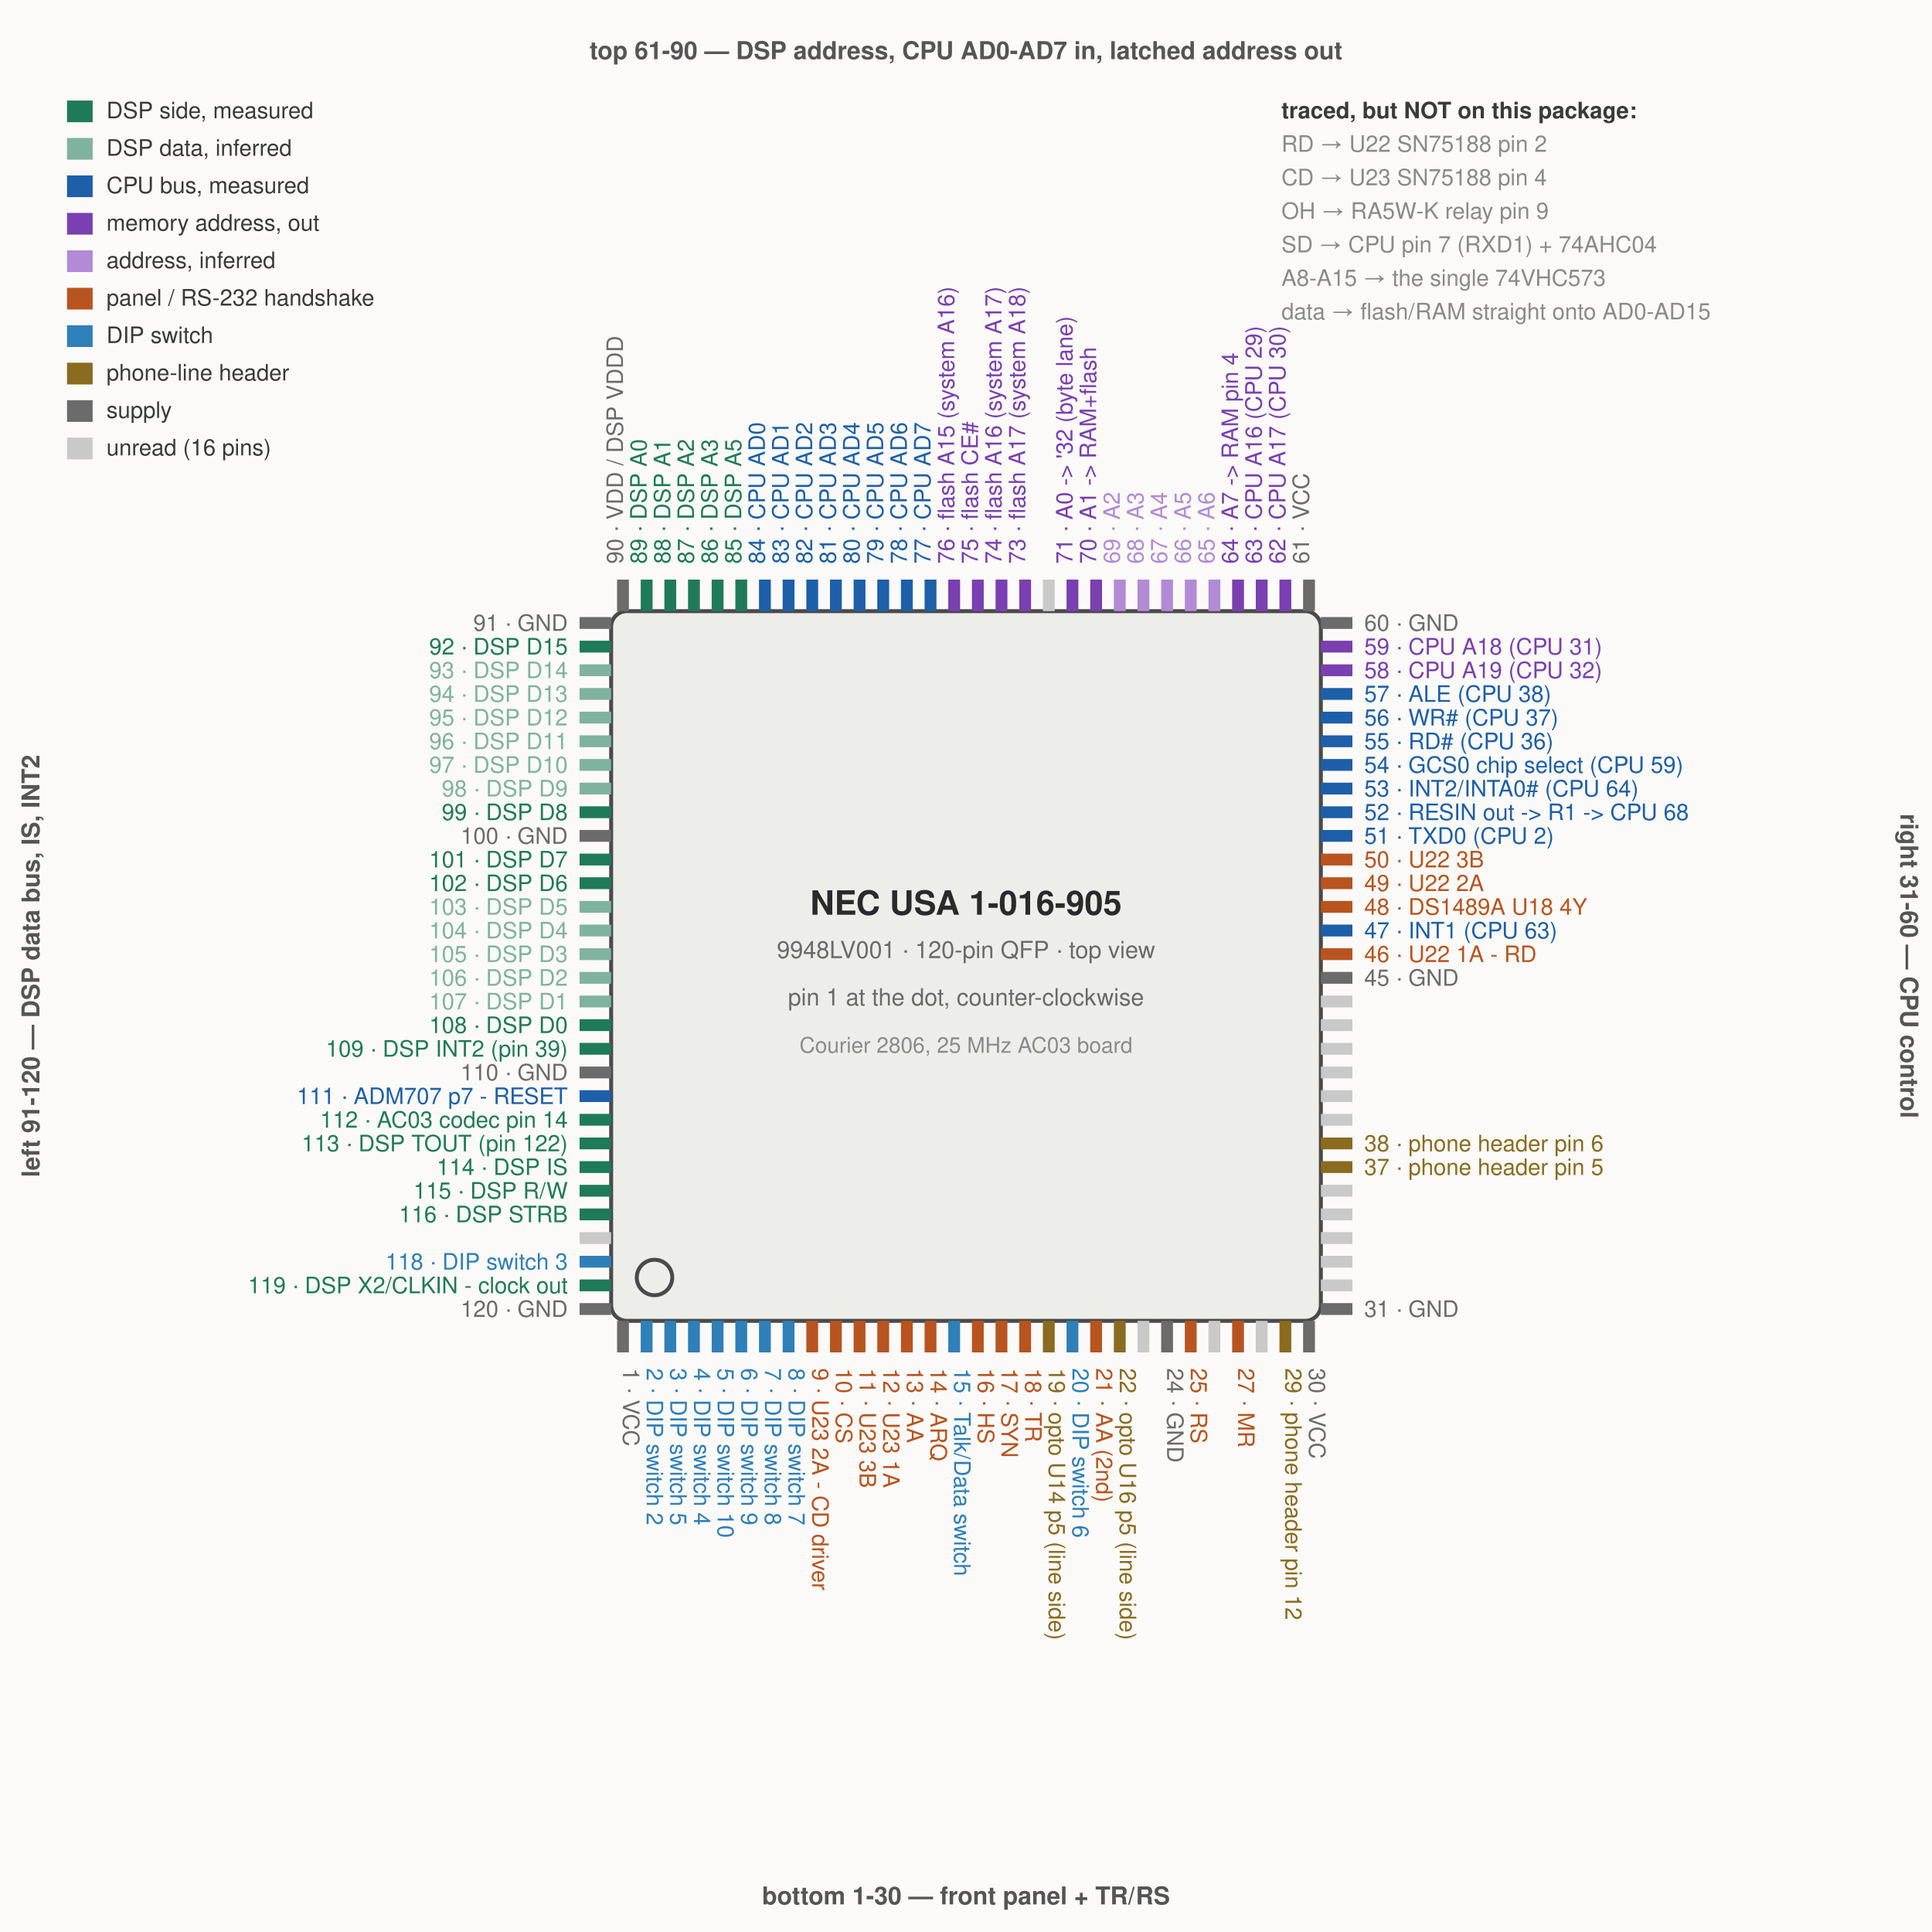
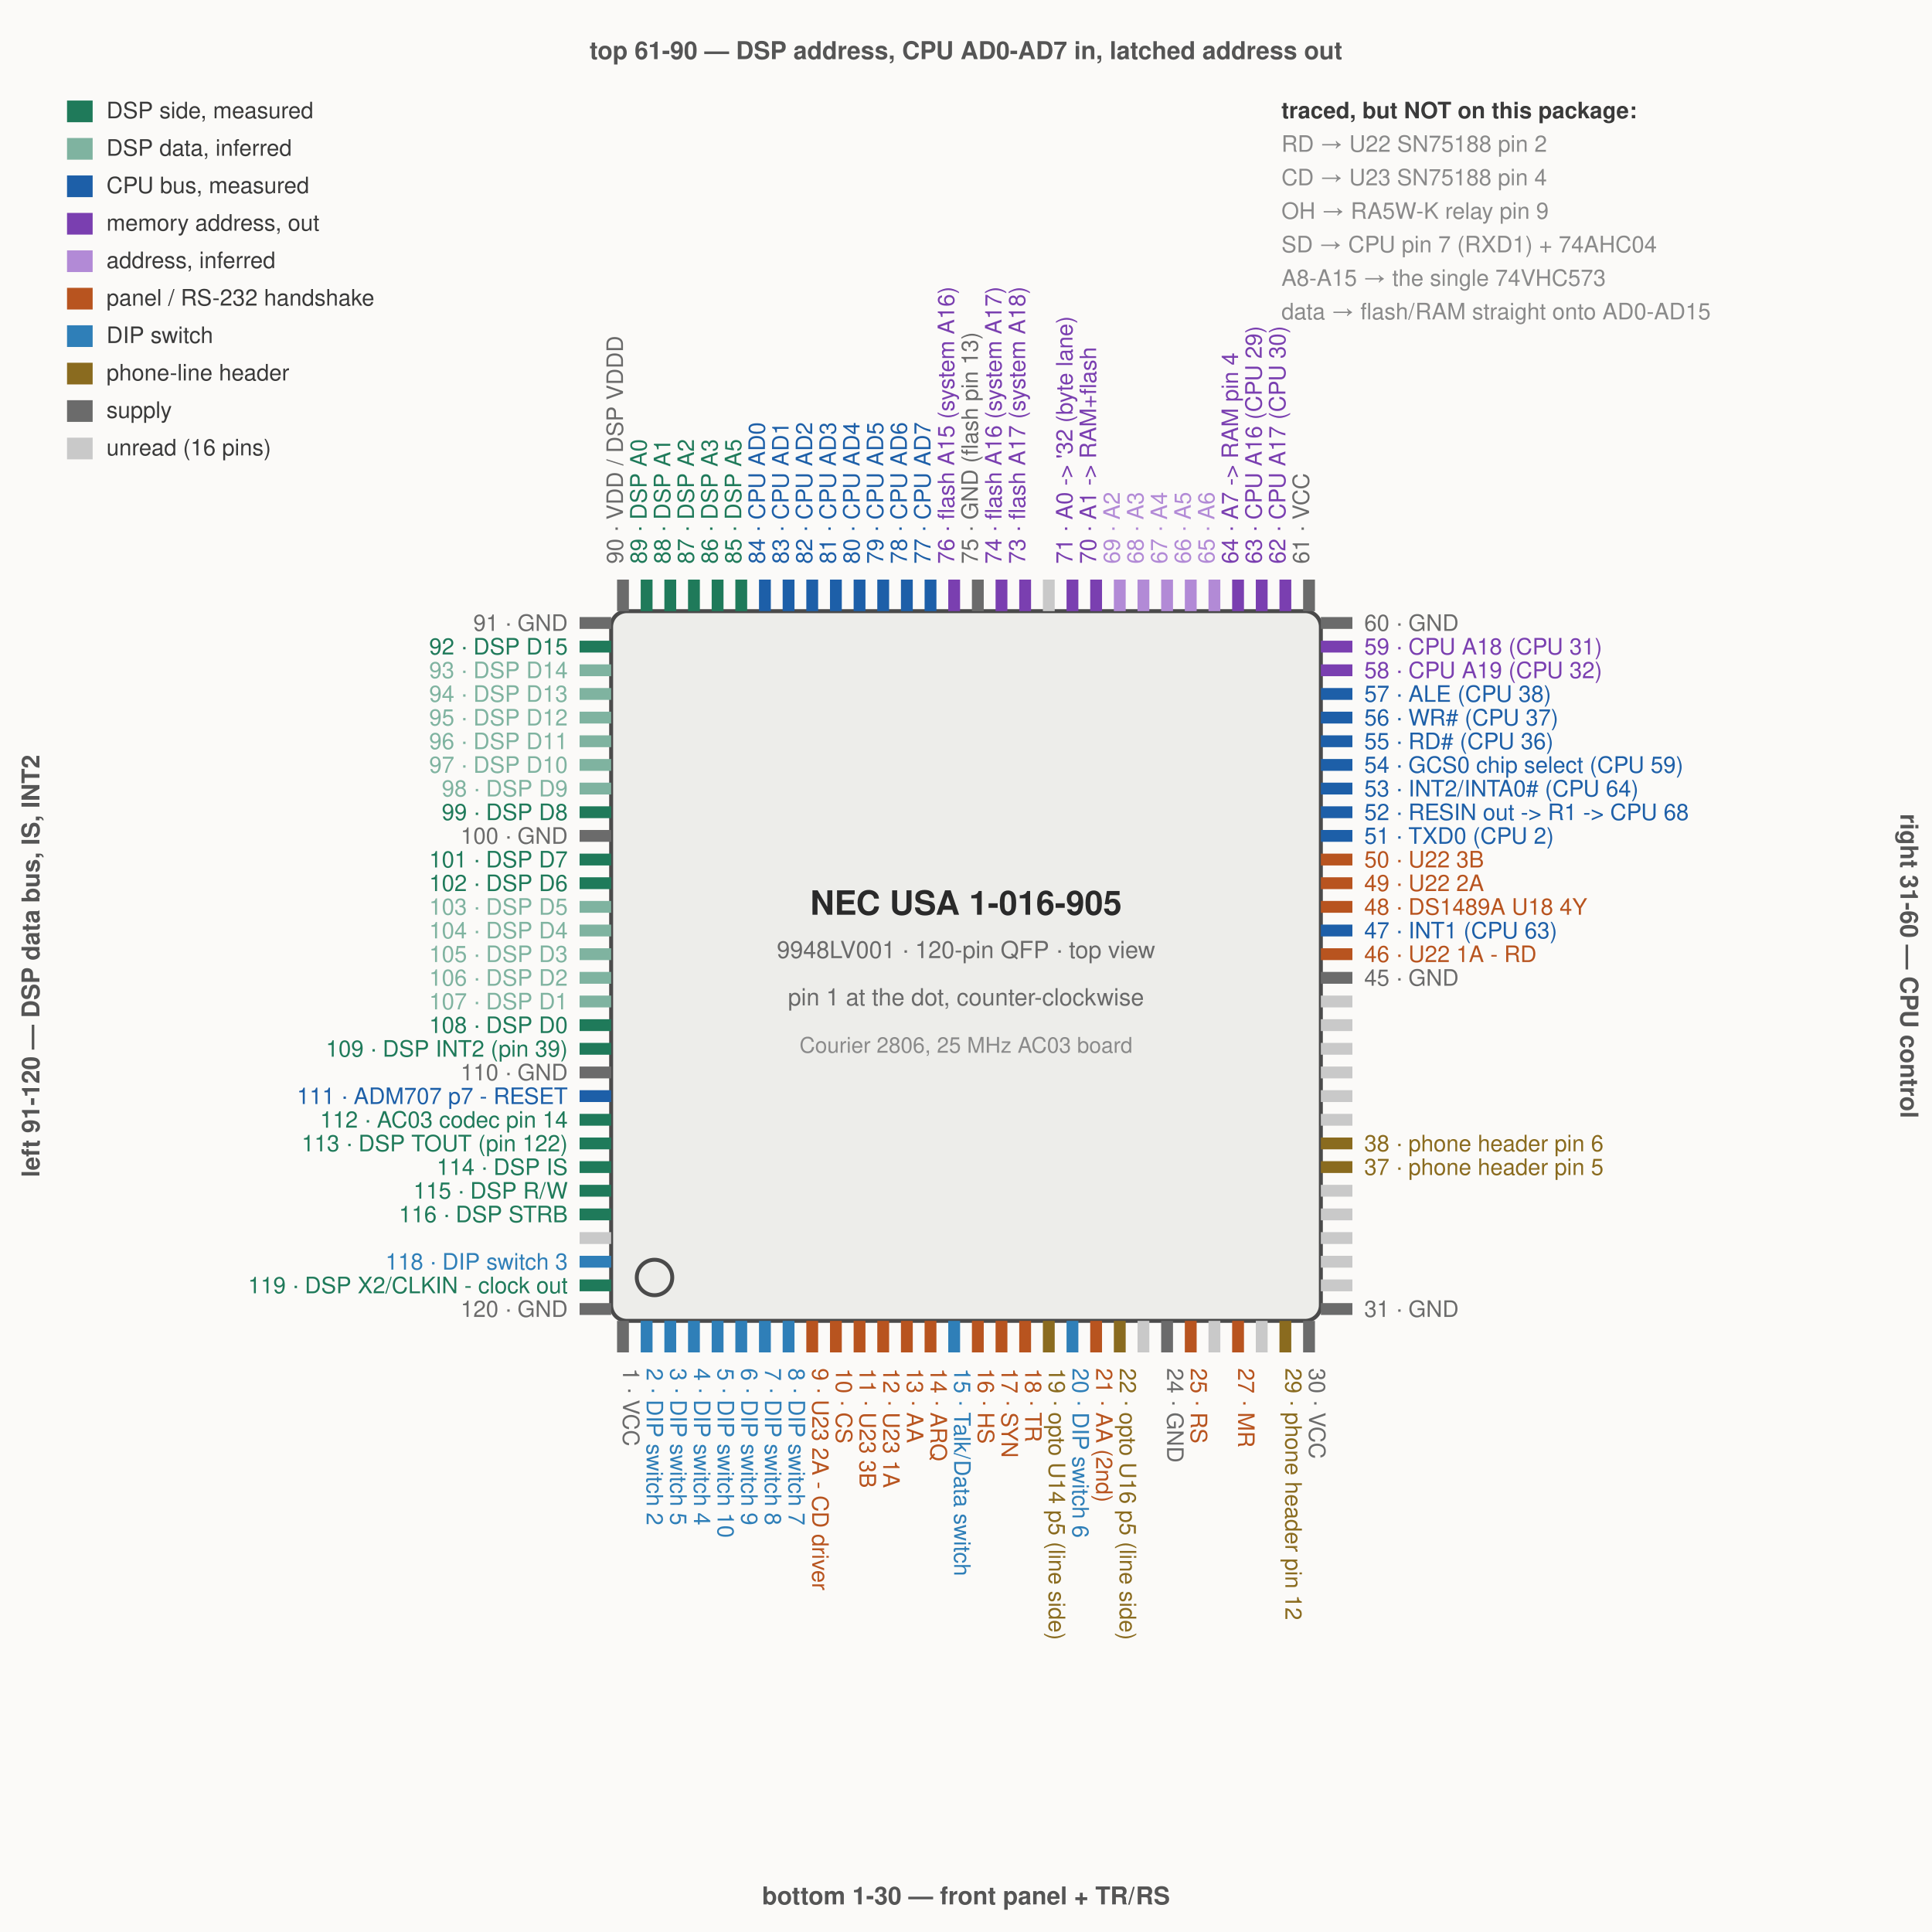
<svg xmlns="http://www.w3.org/2000/svg" viewBox="0 0 980 980" width="980" height="980" font-family="ui-sans-serif,Helvetica,Arial,sans-serif">
  <rect width="980" height="980" fill="#fbfaf8" />
  <rect x="310.0" y="310.0" width="360.0" height="360.0" rx="8" fill="#ededea" stroke="#4a4a4a" stroke-width="2" />
  <circle cx="332.0" cy="648.0" r="9" fill="none" stroke="#4a4a4a" stroke-width="2" />
  <text x="490.0" y="464.0" text-anchor="middle" font-size="17" font-weight="600" fill="#2a2a2a">NEC USA 1-016-905</text>
  <text x="490.0" y="486.0" text-anchor="middle" font-size="12" fill="#6a6a6a">9948LV001 · 120-pin QFP · top view</text>
  <text x="490.0" y="510.0" text-anchor="middle" font-size="12" fill="#6a6a6a">pin 1 at the dot, counter-clockwise</text>
  <text x="490.0" y="534.0" text-anchor="middle" font-size="11" fill="#8a8a8a">Courier 2806, 25 MHz AC03 board</text>
  <rect x="313.0" y="670.0" width="6.0" height="16.0" fill="#6b6b6b" />
  <text transform="translate(316.0,694.0) rotate(90)" font-size="11.5" fill="#6b6b6b">1 · VCC</text>
  <rect x="325.0" y="670.0" width="6.0" height="16.0" fill="#2f7fb8" />
  <text transform="translate(328.0,694.0) rotate(90)" font-size="11.5" fill="#2f7fb8">2 · DIP switch 2</text>
  <rect x="337.0" y="670.0" width="6.0" height="16.0" fill="#2f7fb8" />
  <text transform="translate(340.0,694.0) rotate(90)" font-size="11.5" fill="#2f7fb8">3 · DIP switch 5</text>
  <rect x="349.0" y="670.0" width="6.0" height="16.0" fill="#2f7fb8" />
  <text transform="translate(352.0,694.0) rotate(90)" font-size="11.5" fill="#2f7fb8">4 · DIP switch 4</text>
  <rect x="361.0" y="670.0" width="6.0" height="16.0" fill="#2f7fb8" />
  <text transform="translate(364.0,694.0) rotate(90)" font-size="11.5" fill="#2f7fb8">5 · DIP switch 10</text>
  <rect x="373.0" y="670.0" width="6.0" height="16.0" fill="#2f7fb8" />
  <text transform="translate(376.0,694.0) rotate(90)" font-size="11.5" fill="#2f7fb8">6 · DIP switch 9</text>
  <rect x="385.0" y="670.0" width="6.0" height="16.0" fill="#2f7fb8" />
  <text transform="translate(388.0,694.0) rotate(90)" font-size="11.5" fill="#2f7fb8">7 · DIP switch 8</text>
  <rect x="397.0" y="670.0" width="6.0" height="16.0" fill="#2f7fb8" />
  <text transform="translate(400.0,694.0) rotate(90)" font-size="11.5" fill="#2f7fb8">8 · DIP switch 7</text>
  <rect x="409.0" y="670.0" width="6.0" height="16.0" fill="#b8541f" />
  <text transform="translate(412.0,694.0) rotate(90)" font-size="11.5" fill="#b8541f">9 · U23 2A - CD driver</text>
  <rect x="421.0" y="670.0" width="6.0" height="16.0" fill="#b8541f" />
  <text transform="translate(424.0,694.0) rotate(90)" font-size="11.5" fill="#b8541f">10 · CS</text>
  <rect x="433.0" y="670.0" width="6.0" height="16.0" fill="#b8541f" />
  <text transform="translate(436.0,694.0) rotate(90)" font-size="11.5" fill="#b8541f">11 · U23 3B</text>
  <rect x="445.0" y="670.0" width="6.0" height="16.0" fill="#b8541f" />
  <text transform="translate(448.0,694.0) rotate(90)" font-size="11.5" fill="#b8541f">12 · U23 1A</text>
  <rect x="457.0" y="670.0" width="6.0" height="16.0" fill="#b8541f" />
  <text transform="translate(460.0,694.0) rotate(90)" font-size="11.5" fill="#b8541f">13 · AA</text>
  <rect x="469.0" y="670.0" width="6.0" height="16.0" fill="#b8541f" />
  <text transform="translate(472.0,694.0) rotate(90)" font-size="11.5" fill="#b8541f">14 · ARQ</text>
  <rect x="481.0" y="670.0" width="6.0" height="16.0" fill="#2f7fb8" />
  <text transform="translate(484.0,694.0) rotate(90)" font-size="11.5" fill="#2f7fb8">15 · Talk/Data switch</text>
  <rect x="493.0" y="670.0" width="6.0" height="16.0" fill="#b8541f" />
  <text transform="translate(496.0,694.0) rotate(90)" font-size="11.5" fill="#b8541f">16 · HS</text>
  <rect x="505.0" y="670.0" width="6.0" height="16.0" fill="#b8541f" />
  <text transform="translate(508.0,694.0) rotate(90)" font-size="11.5" fill="#b8541f">17 · SYN</text>
  <rect x="517.0" y="670.0" width="6.0" height="16.0" fill="#b8541f" />
  <text transform="translate(520.0,694.0) rotate(90)" font-size="11.5" fill="#b8541f">18 · TR</text>
  <rect x="529.0" y="670.0" width="6.0" height="16.0" fill="#8a6b1f" />
  <text transform="translate(532.0,694.0) rotate(90)" font-size="11.5" fill="#8a6b1f">19 · opto U14 p5 (line side)</text>
  <rect x="541.0" y="670.0" width="6.0" height="16.0" fill="#2f7fb8" />
  <text transform="translate(544.0,694.0) rotate(90)" font-size="11.5" fill="#2f7fb8">20 · DIP switch 6</text>
  <rect x="553.0" y="670.0" width="6.0" height="16.0" fill="#b8541f" />
  <text transform="translate(556.0,694.0) rotate(90)" font-size="11.5" fill="#b8541f">21 · AA (2nd)</text>
  <rect x="565.0" y="670.0" width="6.0" height="16.0" fill="#8a6b1f" />
  <text transform="translate(568.0,694.0) rotate(90)" font-size="11.5" fill="#8a6b1f">22 · opto U16 p5 (line side)</text>
  <rect x="577.0" y="670.0" width="6.0" height="16.0" fill="#c9c9c9" />
  <rect x="589.0" y="670.0" width="6.0" height="16.0" fill="#6b6b6b" />
  <text transform="translate(592.0,694.0) rotate(90)" font-size="11.5" fill="#6b6b6b">24 · GND</text>
  <rect x="601.0" y="670.0" width="6.0" height="16.0" fill="#b8541f" />
  <text transform="translate(604.0,694.0) rotate(90)" font-size="11.5" fill="#b8541f">25 · RS</text>
  <rect x="613.0" y="670.0" width="6.0" height="16.0" fill="#c9c9c9" />
  <rect x="625.0" y="670.0" width="6.0" height="16.0" fill="#b8541f" />
  <text transform="translate(628.0,694.0) rotate(90)" font-size="11.5" fill="#b8541f">27 · MR</text>
  <rect x="637.0" y="670.0" width="6.0" height="16.0" fill="#c9c9c9" />
  <rect x="649.0" y="670.0" width="6.0" height="16.0" fill="#8a6b1f" />
  <text transform="translate(652.0,694.0) rotate(90)" font-size="11.5" fill="#8a6b1f">29 · phone header pin 12</text>
  <rect x="661.0" y="670.0" width="6.0" height="16.0" fill="#6b6b6b" />
  <text transform="translate(664.0,694.0) rotate(90)" font-size="11.5" fill="#6b6b6b">30 · VCC</text>
  <rect x="670.0" y="661.0" width="16.0" height="6.0" fill="#6b6b6b" />
  <text x="692.0" y="668.0" font-size="11.5" fill="#6b6b6b">31 · GND</text>
  <rect x="670.0" y="649.0" width="16.0" height="6.0" fill="#c9c9c9" />
  <rect x="670.0" y="637.0" width="16.0" height="6.0" fill="#c9c9c9" />
  <rect x="670.0" y="625.0" width="16.0" height="6.0" fill="#c9c9c9" />
  <rect x="670.0" y="613.0" width="16.0" height="6.0" fill="#c9c9c9" />
  <rect x="670.0" y="601.0" width="16.0" height="6.0" fill="#c9c9c9" />
  <rect x="670.0" y="589.0" width="16.0" height="6.0" fill="#8a6b1f" />
  <text x="692.0" y="596.0" font-size="11.5" fill="#8a6b1f">37 · phone header pin 5</text>
  <rect x="670.0" y="577.0" width="16.0" height="6.0" fill="#8a6b1f" />
  <text x="692.0" y="584.0" font-size="11.5" fill="#8a6b1f">38 · phone header pin 6</text>
  <rect x="670.0" y="565.0" width="16.0" height="6.0" fill="#c9c9c9" />
  <rect x="670.0" y="553.0" width="16.0" height="6.0" fill="#c9c9c9" />
  <rect x="670.0" y="541.0" width="16.0" height="6.0" fill="#c9c9c9" />
  <rect x="670.0" y="529.0" width="16.0" height="6.0" fill="#c9c9c9" />
  <rect x="670.0" y="517.0" width="16.0" height="6.0" fill="#c9c9c9" />
  <rect x="670.0" y="505.0" width="16.0" height="6.0" fill="#c9c9c9" />
  <rect x="670.0" y="493.0" width="16.0" height="6.0" fill="#6b6b6b" />
  <text x="692.0" y="500.0" font-size="11.5" fill="#6b6b6b">45 · GND</text>
  <rect x="670.0" y="481.0" width="16.0" height="6.0" fill="#b8541f" />
  <text x="692.0" y="488.0" font-size="11.5" fill="#b8541f">46 · U22 1A - RD</text>
  <rect x="670.0" y="469.0" width="16.0" height="6.0" fill="#1d5fa8" />
  <text x="692.0" y="476.0" font-size="11.5" fill="#1d5fa8">47 · INT1 (CPU 63)</text>
  <rect x="670.0" y="457.0" width="16.0" height="6.0" fill="#b8541f" />
  <text x="692.0" y="464.0" font-size="11.5" fill="#b8541f">48 · DS1489A U18 4Y</text>
  <rect x="670.0" y="445.0" width="16.0" height="6.0" fill="#b8541f" />
  <text x="692.0" y="452.0" font-size="11.5" fill="#b8541f">49 · U22 2A</text>
  <rect x="670.0" y="433.0" width="16.0" height="6.0" fill="#b8541f" />
  <text x="692.0" y="440.0" font-size="11.5" fill="#b8541f">50 · U22 3B</text>
  <rect x="670.0" y="421.0" width="16.0" height="6.0" fill="#1d5fa8" />
  <text x="692.0" y="428.0" font-size="11.5" fill="#1d5fa8">51 · TXD0 (CPU 2)</text>
  <rect x="670.0" y="409.0" width="16.0" height="6.0" fill="#1d5fa8" />
  <text x="692.0" y="416.0" font-size="11.5" fill="#1d5fa8">52 · RESIN out -&gt; R1 -&gt; CPU 68</text>
  <rect x="670.0" y="397.0" width="16.0" height="6.0" fill="#1d5fa8" />
  <text x="692.0" y="404.0" font-size="11.5" fill="#1d5fa8">53 · INT2/INTA0# (CPU 64)</text>
  <rect x="670.0" y="385.0" width="16.0" height="6.0" fill="#1d5fa8" />
  <text x="692.0" y="392.0" font-size="11.5" fill="#1d5fa8">54 · GCS0 chip select (CPU 59)</text>
  <rect x="670.0" y="373.0" width="16.0" height="6.0" fill="#1d5fa8" />
  <text x="692.0" y="380.0" font-size="11.5" fill="#1d5fa8">55 · RD#  (CPU 36)</text>
  <rect x="670.0" y="361.0" width="16.0" height="6.0" fill="#1d5fa8" />
  <text x="692.0" y="368.0" font-size="11.5" fill="#1d5fa8">56 · WR#  (CPU 37)</text>
  <rect x="670.0" y="349.0" width="16.0" height="6.0" fill="#1d5fa8" />
  <text x="692.0" y="356.0" font-size="11.5" fill="#1d5fa8">57 · ALE  (CPU 38)</text>
  <rect x="670.0" y="337.0" width="16.0" height="6.0" fill="#7a3fb0" />
  <text x="692.0" y="344.0" font-size="11.5" fill="#7a3fb0">58 · CPU A19 (CPU 32)</text>
  <rect x="670.0" y="325.0" width="16.0" height="6.0" fill="#7a3fb0" />
  <text x="692.0" y="332.0" font-size="11.5" fill="#7a3fb0">59 · CPU A18 (CPU 31)</text>
  <rect x="670.0" y="313.0" width="16.0" height="6.0" fill="#6b6b6b" />
  <text x="692.0" y="320.0" font-size="11.5" fill="#6b6b6b">60 · GND</text>
  <rect x="661.0" y="294.0" width="6.0" height="16.0" fill="#6b6b6b" />
  <text transform="translate(664.0,286.0) rotate(-90)" font-size="11.5" fill="#6b6b6b">61 · VCC</text>
  <rect x="649.0" y="294.0" width="6.0" height="16.0" fill="#7a3fb0" />
  <text transform="translate(652.0,286.0) rotate(-90)" font-size="11.5" fill="#7a3fb0">62 · CPU A17 (CPU 30)</text>
  <rect x="637.0" y="294.0" width="6.0" height="16.0" fill="#7a3fb0" />
  <text transform="translate(640.0,286.0) rotate(-90)" font-size="11.5" fill="#7a3fb0">63 · CPU A16 (CPU 29)</text>
  <rect x="625.0" y="294.0" width="6.0" height="16.0" fill="#7a3fb0" />
  <text transform="translate(628.0,286.0) rotate(-90)" font-size="11.5" fill="#7a3fb0">64 · A7 -&gt; RAM pin 4</text>
  <rect x="613.0" y="294.0" width="6.0" height="16.0" fill="#b28ad6" />
  <text transform="translate(616.0,286.0) rotate(-90)" font-size="11.5" fill="#b28ad6">65 · A6</text>
  <rect x="601.0" y="294.0" width="6.0" height="16.0" fill="#b28ad6" />
  <text transform="translate(604.0,286.0) rotate(-90)" font-size="11.5" fill="#b28ad6">66 · A5</text>
  <rect x="589.0" y="294.0" width="6.0" height="16.0" fill="#b28ad6" />
  <text transform="translate(592.0,286.0) rotate(-90)" font-size="11.5" fill="#b28ad6">67 · A4</text>
  <rect x="577.0" y="294.0" width="6.0" height="16.0" fill="#b28ad6" />
  <text transform="translate(580.0,286.0) rotate(-90)" font-size="11.5" fill="#b28ad6">68 · A3</text>
  <rect x="565.0" y="294.0" width="6.0" height="16.0" fill="#b28ad6" />
  <text transform="translate(568.0,286.0) rotate(-90)" font-size="11.5" fill="#b28ad6">69 · A2</text>
  <rect x="553.0" y="294.0" width="6.0" height="16.0" fill="#7a3fb0" />
  <text transform="translate(556.0,286.0) rotate(-90)" font-size="11.5" fill="#7a3fb0">70 · A1 -&gt; RAM+flash</text>
  <rect x="541.0" y="294.0" width="6.0" height="16.0" fill="#7a3fb0" />
  <text transform="translate(544.0,286.0) rotate(-90)" font-size="11.5" fill="#7a3fb0">71 · A0 -&gt; '32 (byte lane)</text>
  <rect x="529.0" y="294.0" width="6.0" height="16.0" fill="#c9c9c9" />
  <rect x="517.0" y="294.0" width="6.0" height="16.0" fill="#7a3fb0" />
  <text transform="translate(520.0,286.0) rotate(-90)" font-size="11.5" fill="#7a3fb0">73 · flash A17 (system A18)</text>
  <rect x="505.0" y="294.0" width="6.0" height="16.0" fill="#7a3fb0" />
  <text transform="translate(508.0,286.0) rotate(-90)" font-size="11.5" fill="#7a3fb0">74 · flash A16 (system A17)</text>
-   <rect x="493.0" y="294.0" width="6.0" height="16.0" fill="#7a3fb0" />
-   <text transform="translate(496.0,286.0) rotate(-90)" font-size="11.5" fill="#7a3fb0">75 · flash CE#</text>
+   <rect x="493.0" y="294.0" width="6.0" height="16.0" fill="#6b6b6b" />
+   <text transform="translate(496.0,286.0) rotate(-90)" font-size="11.5" fill="#6b6b6b">75 · GND (flash pin 13)</text>
  <rect x="481.0" y="294.0" width="6.0" height="16.0" fill="#7a3fb0" />
  <text transform="translate(484.0,286.0) rotate(-90)" font-size="11.5" fill="#7a3fb0">76 · flash A15 (system A16)</text>
  <rect x="469.0" y="294.0" width="6.0" height="16.0" fill="#1d5fa8" />
  <text transform="translate(472.0,286.0) rotate(-90)" font-size="11.5" fill="#1d5fa8">77 · CPU AD7</text>
  <rect x="457.0" y="294.0" width="6.0" height="16.0" fill="#1d5fa8" />
  <text transform="translate(460.0,286.0) rotate(-90)" font-size="11.5" fill="#1d5fa8">78 · CPU AD6</text>
  <rect x="445.0" y="294.0" width="6.0" height="16.0" fill="#1d5fa8" />
  <text transform="translate(448.0,286.0) rotate(-90)" font-size="11.5" fill="#1d5fa8">79 · CPU AD5</text>
  <rect x="433.0" y="294.0" width="6.0" height="16.0" fill="#1d5fa8" />
  <text transform="translate(436.0,286.0) rotate(-90)" font-size="11.5" fill="#1d5fa8">80 · CPU AD4</text>
  <rect x="421.0" y="294.0" width="6.0" height="16.0" fill="#1d5fa8" />
  <text transform="translate(424.0,286.0) rotate(-90)" font-size="11.5" fill="#1d5fa8">81 · CPU AD3</text>
  <rect x="409.0" y="294.0" width="6.0" height="16.0" fill="#1d5fa8" />
  <text transform="translate(412.0,286.0) rotate(-90)" font-size="11.5" fill="#1d5fa8">82 · CPU AD2</text>
  <rect x="397.0" y="294.0" width="6.0" height="16.0" fill="#1d5fa8" />
  <text transform="translate(400.0,286.0) rotate(-90)" font-size="11.5" fill="#1d5fa8">83 · CPU AD1</text>
  <rect x="385.0" y="294.0" width="6.0" height="16.0" fill="#1d5fa8" />
  <text transform="translate(388.0,286.0) rotate(-90)" font-size="11.5" fill="#1d5fa8">84 · CPU AD0</text>
  <rect x="373.0" y="294.0" width="6.0" height="16.0" fill="#1f7a5a" />
  <text transform="translate(376.0,286.0) rotate(-90)" font-size="11.5" fill="#1f7a5a">85 · DSP A5</text>
  <rect x="361.0" y="294.0" width="6.0" height="16.0" fill="#1f7a5a" />
  <text transform="translate(364.0,286.0) rotate(-90)" font-size="11.5" fill="#1f7a5a">86 · DSP A3</text>
  <rect x="349.0" y="294.0" width="6.0" height="16.0" fill="#1f7a5a" />
  <text transform="translate(352.0,286.0) rotate(-90)" font-size="11.5" fill="#1f7a5a">87 · DSP A2</text>
  <rect x="337.0" y="294.0" width="6.0" height="16.0" fill="#1f7a5a" />
  <text transform="translate(340.0,286.0) rotate(-90)" font-size="11.5" fill="#1f7a5a">88 · DSP A1</text>
  <rect x="325.0" y="294.0" width="6.0" height="16.0" fill="#1f7a5a" />
  <text transform="translate(328.0,286.0) rotate(-90)" font-size="11.5" fill="#1f7a5a">89 · DSP A0</text>
  <rect x="313.0" y="294.0" width="6.0" height="16.0" fill="#6b6b6b" />
  <text transform="translate(316.0,286.0) rotate(-90)" font-size="11.5" fill="#6b6b6b">90 · VDD / DSP VDDD</text>
  <rect x="294.0" y="313.0" width="16.0" height="6.0" fill="#6b6b6b" />
  <text x="288.0" y="320.0" text-anchor="end" font-size="11.5" fill="#6b6b6b">91 · GND</text>
  <rect x="294.0" y="325.0" width="16.0" height="6.0" fill="#1f7a5a" />
  <text x="288.0" y="332.0" text-anchor="end" font-size="11.5" fill="#1f7a5a">92 · DSP D15</text>
  <rect x="294.0" y="337.0" width="16.0" height="6.0" fill="#7fb3a0" />
  <text x="288.0" y="344.0" text-anchor="end" font-size="11.5" fill="#7fb3a0">93 · DSP D14</text>
  <rect x="294.0" y="349.0" width="16.0" height="6.0" fill="#7fb3a0" />
  <text x="288.0" y="356.0" text-anchor="end" font-size="11.5" fill="#7fb3a0">94 · DSP D13</text>
  <rect x="294.0" y="361.0" width="16.0" height="6.0" fill="#7fb3a0" />
  <text x="288.0" y="368.0" text-anchor="end" font-size="11.5" fill="#7fb3a0">95 · DSP D12</text>
  <rect x="294.0" y="373.0" width="16.0" height="6.0" fill="#7fb3a0" />
  <text x="288.0" y="380.0" text-anchor="end" font-size="11.5" fill="#7fb3a0">96 · DSP D11</text>
  <rect x="294.0" y="385.0" width="16.0" height="6.0" fill="#7fb3a0" />
  <text x="288.0" y="392.0" text-anchor="end" font-size="11.5" fill="#7fb3a0">97 · DSP D10</text>
  <rect x="294.0" y="397.0" width="16.0" height="6.0" fill="#7fb3a0" />
  <text x="288.0" y="404.0" text-anchor="end" font-size="11.5" fill="#7fb3a0">98 · DSP D9</text>
  <rect x="294.0" y="409.0" width="16.0" height="6.0" fill="#1f7a5a" />
  <text x="288.0" y="416.0" text-anchor="end" font-size="11.5" fill="#1f7a5a">99 · DSP D8</text>
  <rect x="294.0" y="421.0" width="16.0" height="6.0" fill="#6b6b6b" />
  <text x="288.0" y="428.0" text-anchor="end" font-size="11.5" fill="#6b6b6b">100 · GND</text>
  <rect x="294.0" y="433.0" width="16.0" height="6.0" fill="#1f7a5a" />
  <text x="288.0" y="440.0" text-anchor="end" font-size="11.5" fill="#1f7a5a">101 · DSP D7</text>
  <rect x="294.0" y="445.0" width="16.0" height="6.0" fill="#1f7a5a" />
  <text x="288.0" y="452.0" text-anchor="end" font-size="11.5" fill="#1f7a5a">102 · DSP D6</text>
  <rect x="294.0" y="457.0" width="16.0" height="6.0" fill="#7fb3a0" />
  <text x="288.0" y="464.0" text-anchor="end" font-size="11.5" fill="#7fb3a0">103 · DSP D5</text>
  <rect x="294.0" y="469.0" width="16.0" height="6.0" fill="#7fb3a0" />
  <text x="288.0" y="476.0" text-anchor="end" font-size="11.5" fill="#7fb3a0">104 · DSP D4</text>
  <rect x="294.0" y="481.0" width="16.0" height="6.0" fill="#7fb3a0" />
  <text x="288.0" y="488.0" text-anchor="end" font-size="11.5" fill="#7fb3a0">105 · DSP D3</text>
  <rect x="294.0" y="493.0" width="16.0" height="6.0" fill="#7fb3a0" />
  <text x="288.0" y="500.0" text-anchor="end" font-size="11.5" fill="#7fb3a0">106 · DSP D2</text>
  <rect x="294.0" y="505.0" width="16.0" height="6.0" fill="#7fb3a0" />
  <text x="288.0" y="512.0" text-anchor="end" font-size="11.5" fill="#7fb3a0">107 · DSP D1</text>
  <rect x="294.0" y="517.0" width="16.0" height="6.0" fill="#1f7a5a" />
  <text x="288.0" y="524.0" text-anchor="end" font-size="11.5" fill="#1f7a5a">108 · DSP D0</text>
  <rect x="294.0" y="529.0" width="16.0" height="6.0" fill="#1f7a5a" />
  <text x="288.0" y="536.0" text-anchor="end" font-size="11.5" fill="#1f7a5a">109 · DSP INT2 (pin 39)</text>
  <rect x="294.0" y="541.0" width="16.0" height="6.0" fill="#6b6b6b" />
  <text x="288.0" y="548.0" text-anchor="end" font-size="11.5" fill="#6b6b6b">110 · GND</text>
  <rect x="294.0" y="553.0" width="16.0" height="6.0" fill="#1d5fa8" />
  <text x="288.0" y="560.0" text-anchor="end" font-size="11.5" fill="#1d5fa8">111 · ADM707 p7 - RESET</text>
  <rect x="294.0" y="565.0" width="16.0" height="6.0" fill="#1f7a5a" />
  <text x="288.0" y="572.0" text-anchor="end" font-size="11.5" fill="#1f7a5a">112 · AC03 codec pin 14</text>
  <rect x="294.0" y="577.0" width="16.0" height="6.0" fill="#1f7a5a" />
  <text x="288.0" y="584.0" text-anchor="end" font-size="11.5" fill="#1f7a5a">113 · DSP TOUT (pin 122)</text>
  <rect x="294.0" y="589.0" width="16.0" height="6.0" fill="#1f7a5a" />
  <text x="288.0" y="596.0" text-anchor="end" font-size="11.5" fill="#1f7a5a">114 · DSP IS</text>
  <rect x="294.0" y="601.0" width="16.0" height="6.0" fill="#1f7a5a" />
  <text x="288.0" y="608.0" text-anchor="end" font-size="11.5" fill="#1f7a5a">115 · DSP R/W</text>
  <rect x="294.0" y="613.0" width="16.0" height="6.0" fill="#1f7a5a" />
  <text x="288.0" y="620.0" text-anchor="end" font-size="11.5" fill="#1f7a5a">116 · DSP STRB</text>
  <rect x="294.0" y="625.0" width="16.0" height="6.0" fill="#c9c9c9" />
  <rect x="294.0" y="637.0" width="16.0" height="6.0" fill="#2f7fb8" />
  <text x="288.0" y="644.0" text-anchor="end" font-size="11.5" fill="#2f7fb8">118 · DIP switch 3</text>
  <rect x="294.0" y="649.0" width="16.0" height="6.0" fill="#1f7a5a" />
  <text x="288.0" y="656.0" text-anchor="end" font-size="11.5" fill="#1f7a5a">119 · DSP X2/CLKIN - clock out</text>
  <rect x="294.0" y="661.0" width="16.0" height="6.0" fill="#6b6b6b" />
  <text x="288.0" y="668.0" text-anchor="end" font-size="11.5" fill="#6b6b6b">120 · GND</text>
  <text x="490.0" y="30" text-anchor="middle" font-size="12.5" font-weight="600" fill="#555">top 61-90 — DSP address, CPU AD0-AD7 in, latched address out</text>
  <text x="490.0" y="966" text-anchor="middle" font-size="12.5" font-weight="600" fill="#555">bottom 1-30 — front panel + TR/RS</text>
  <text transform="translate(20,490.0) rotate(-90)" text-anchor="middle" font-size="12.5" font-weight="600" fill="#555">left 91-120 — DSP data bus, IS, INT2</text>
  <text transform="translate(964,490.0) rotate(90)" text-anchor="middle" font-size="12.5" font-weight="600" fill="#555">right 31-60 — CPU control</text>
  <rect x="34" y="51" width="13" height="11" fill="#1f7a5a" />
  <text x="54" y="60" font-size="11.5" fill="#3a3a3a">DSP side, measured</text>
  <rect x="34" y="70" width="13" height="11" fill="#7fb3a0" />
  <text x="54" y="79" font-size="11.5" fill="#3a3a3a">DSP data, inferred</text>
  <rect x="34" y="89" width="13" height="11" fill="#1d5fa8" />
  <text x="54" y="98" font-size="11.5" fill="#3a3a3a">CPU bus, measured</text>
  <rect x="34" y="108" width="13" height="11" fill="#7a3fb0" />
  <text x="54" y="117" font-size="11.5" fill="#3a3a3a">memory address, out</text>
  <rect x="34" y="127" width="13" height="11" fill="#b28ad6" />
  <text x="54" y="136" font-size="11.5" fill="#3a3a3a">address, inferred</text>
  <rect x="34" y="146" width="13" height="11" fill="#b8541f" />
  <text x="54" y="155" font-size="11.5" fill="#3a3a3a">panel / RS-232 handshake</text>
  <rect x="34" y="165" width="13" height="11" fill="#2f7fb8" />
  <text x="54" y="174" font-size="11.5" fill="#3a3a3a">DIP switch</text>
  <rect x="34" y="184" width="13" height="11" fill="#8a6b1f" />
  <text x="54" y="193" font-size="11.5" fill="#3a3a3a">phone-line header</text>
  <rect x="34" y="203" width="13" height="11" fill="#6b6b6b" />
  <text x="54" y="212" font-size="11.5" fill="#3a3a3a">supply</text>
  <rect x="34" y="222" width="13" height="11" fill="#c9c9c9" />
  <text x="54" y="231" font-size="11.5" fill="#3a3a3a">unread (16 pins)</text>
  <text x="650" y="60" font-size="11.5" font-weight="600" fill="#3a3a3a">traced, but NOT on this package:</text>
  <text x="650" y="77" font-size="11.5" fill="#8a8a8a">RD → U22 SN75188 pin 2</text>
  <text x="650" y="94" font-size="11.5" fill="#8a8a8a">CD → U23 SN75188 pin 4</text>
  <text x="650" y="111" font-size="11.5" fill="#8a8a8a">OH → RA5W-K relay pin 9</text>
  <text x="650" y="128" font-size="11.5" fill="#8a8a8a">SD → CPU pin 7 (RXD1) + 74AHC04</text>
  <text x="650" y="145" font-size="11.5" fill="#8a8a8a">A8-A15 → the single 74VHC573</text>
  <text x="650" y="162" font-size="11.5" fill="#8a8a8a">data → flash/RAM straight onto AD0-AD15</text>
</svg>
